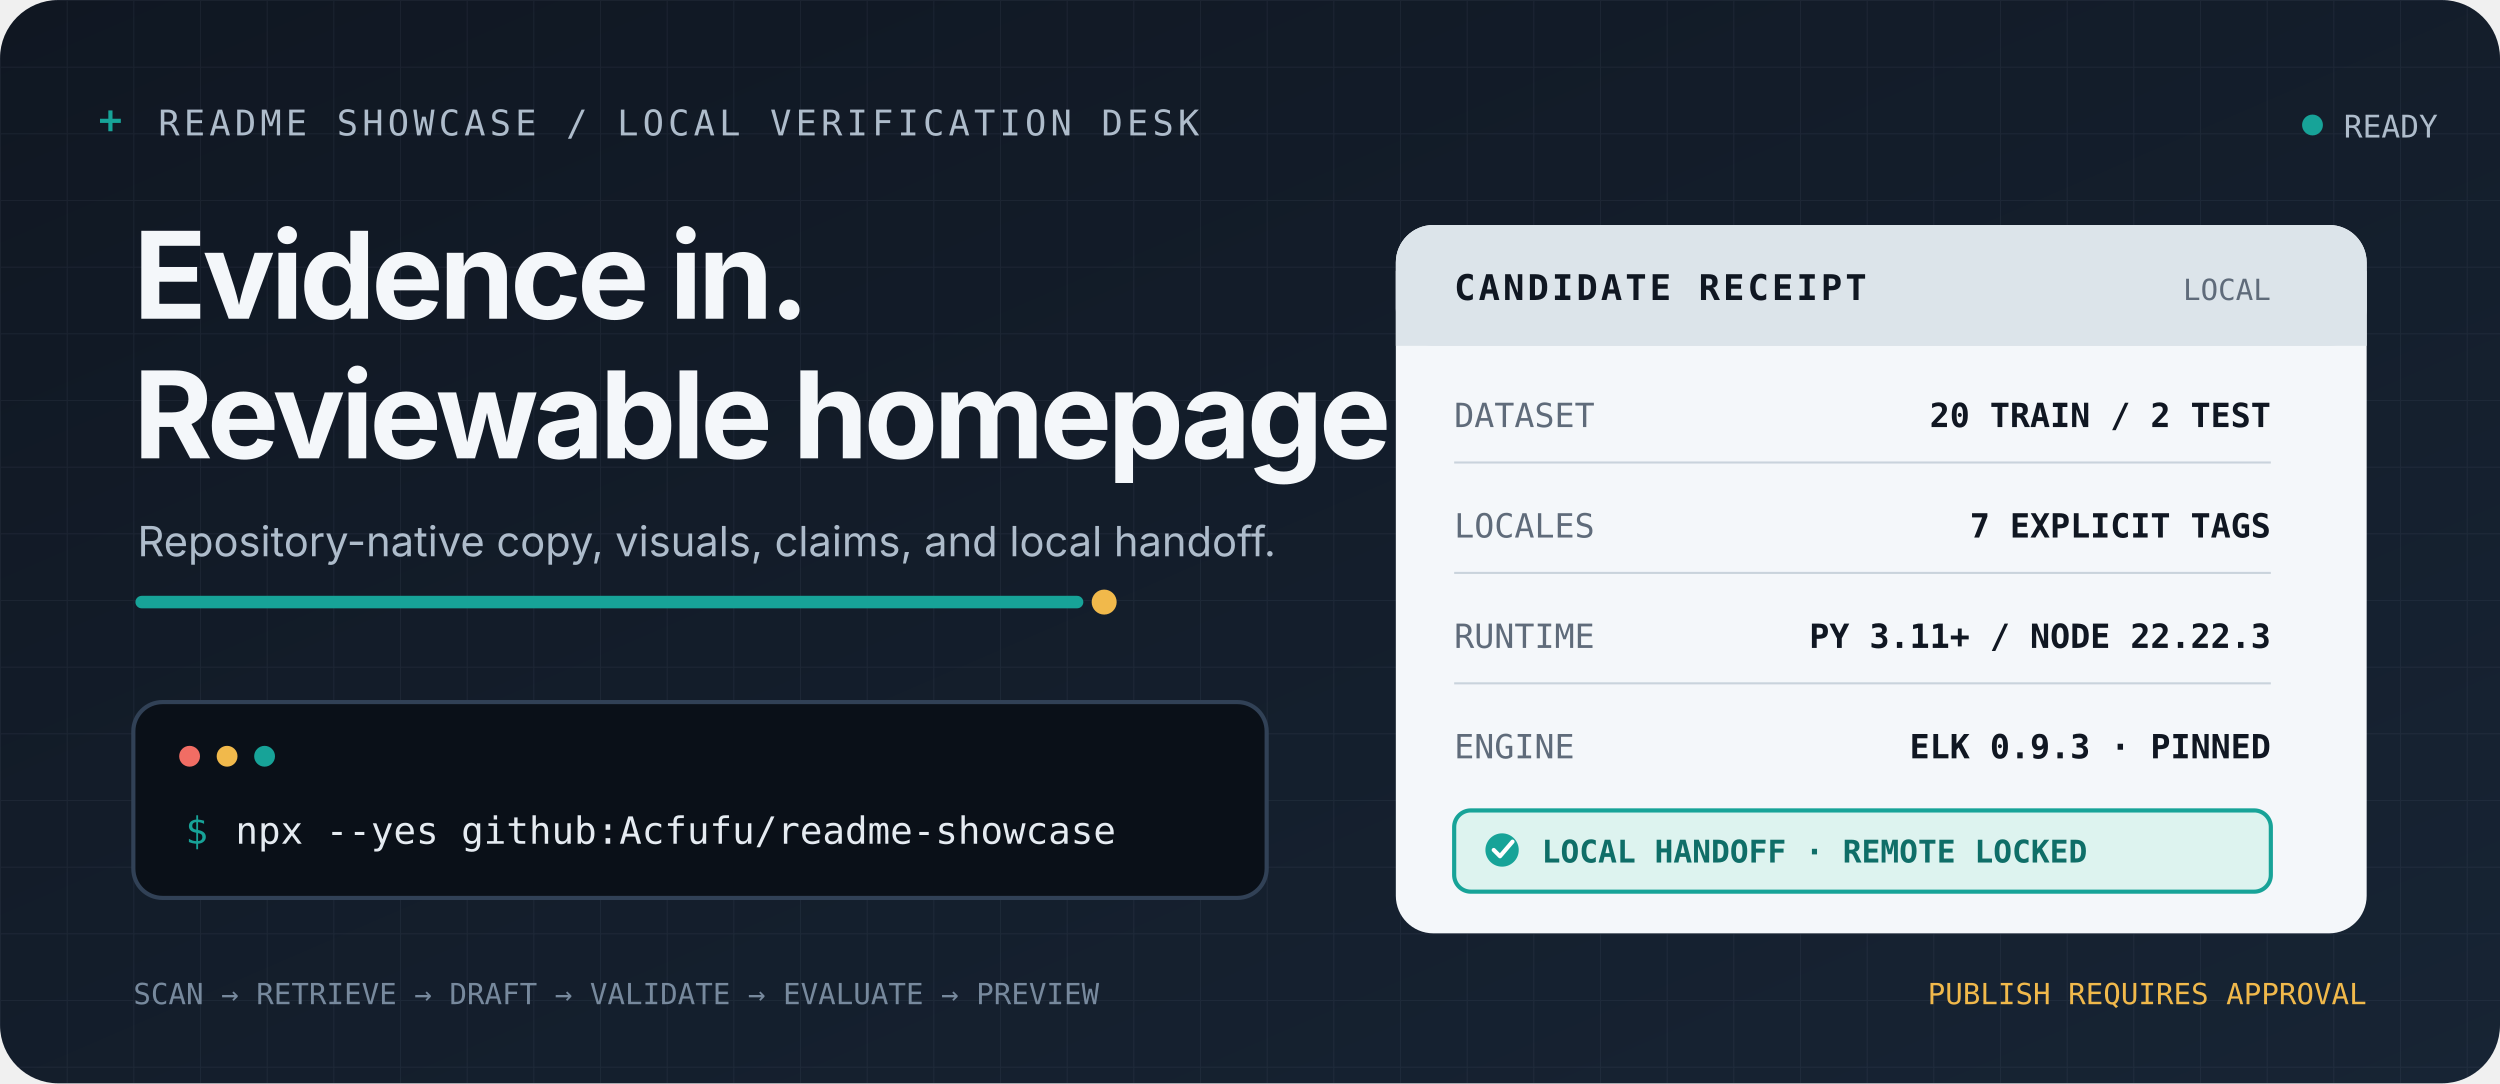
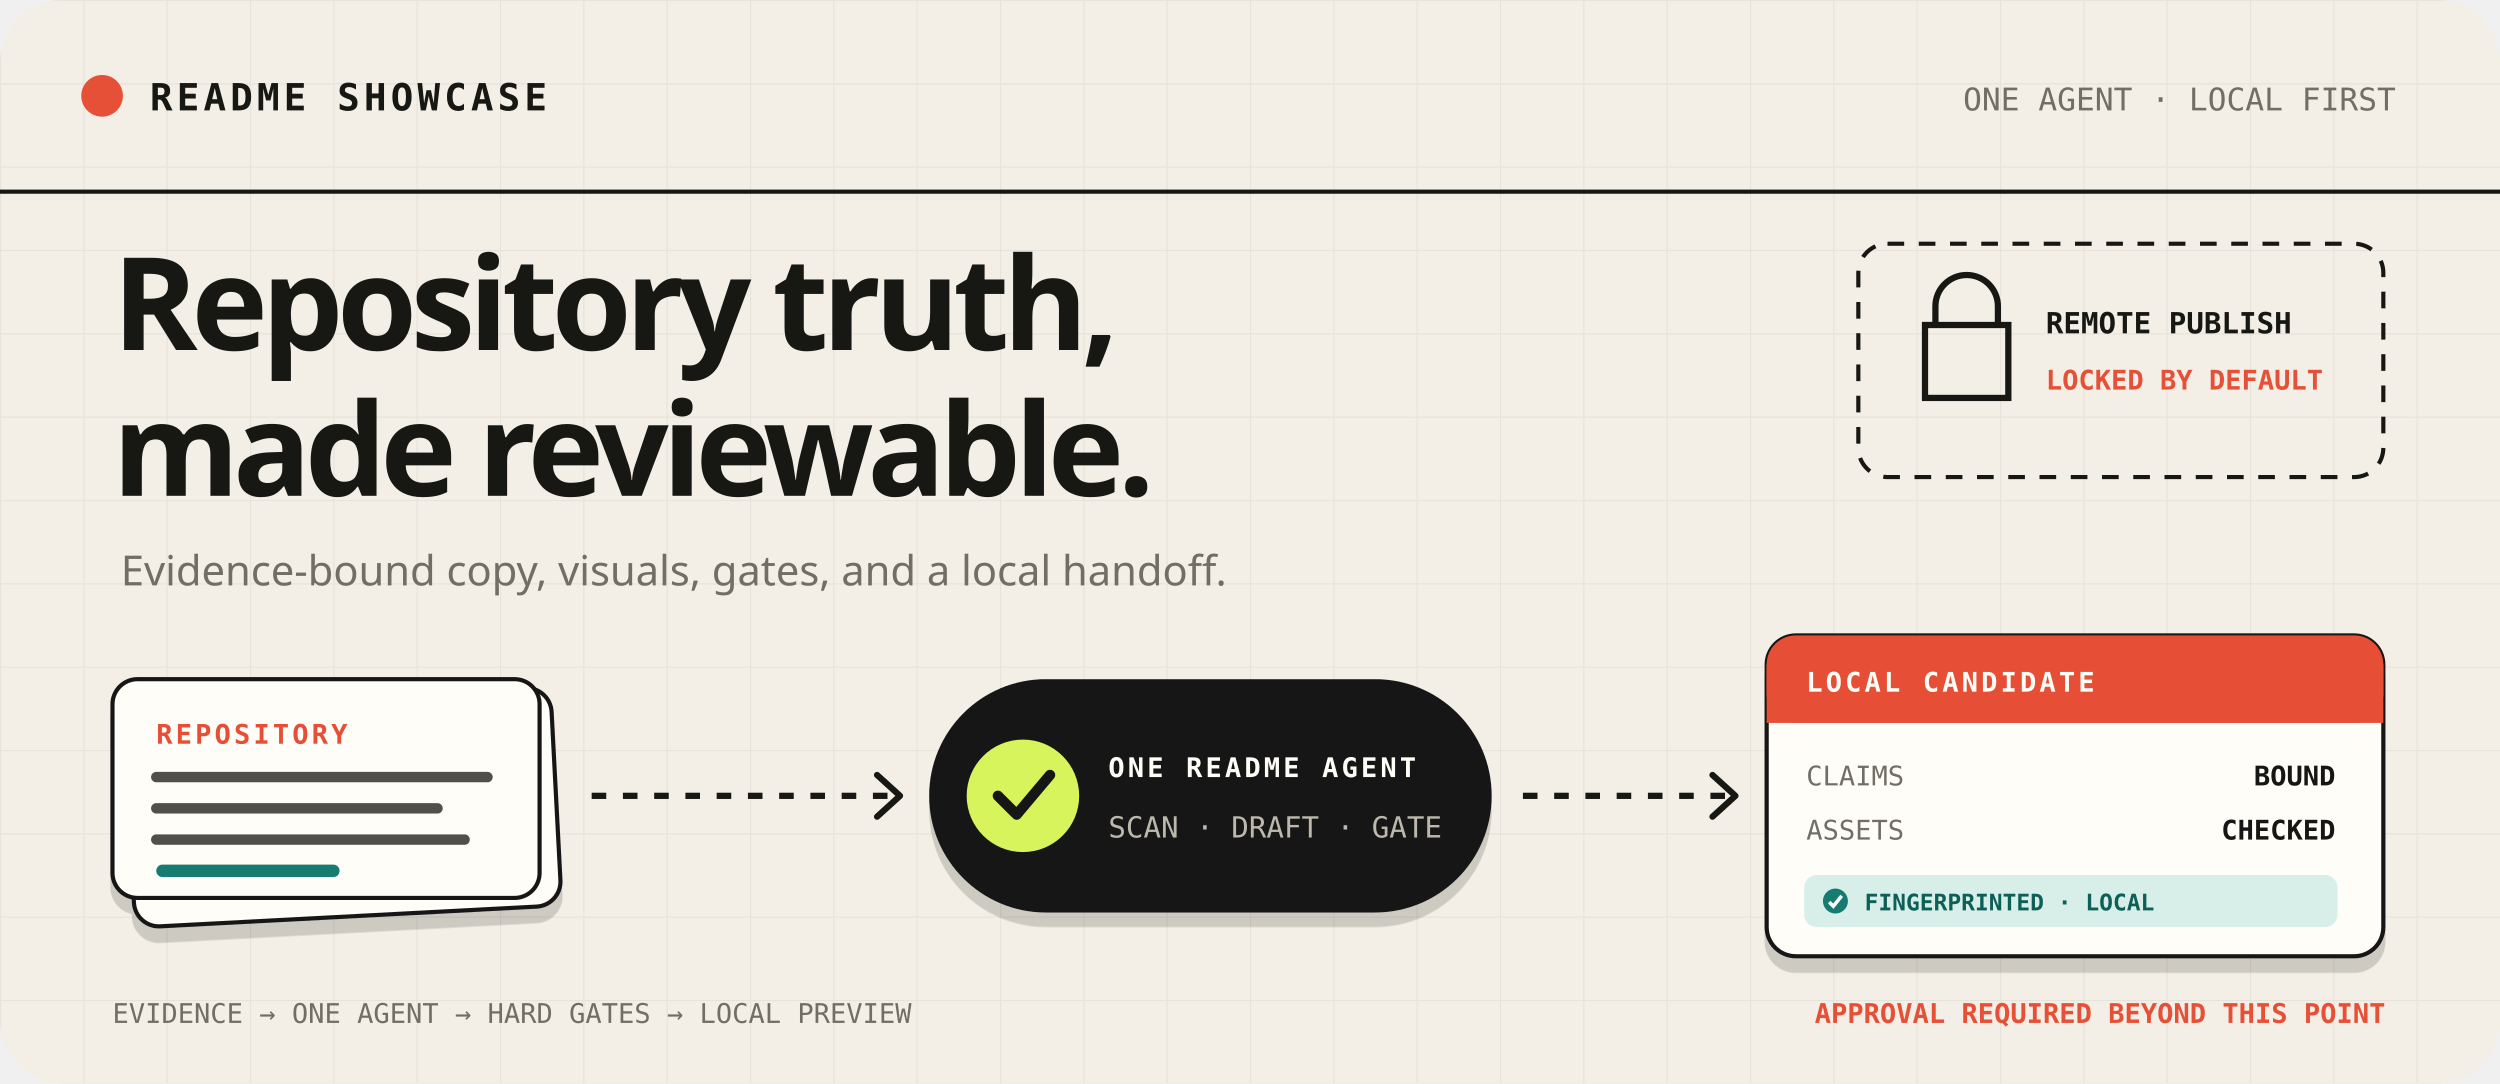
<svg xmlns="http://www.w3.org/2000/svg" width="1200" height="520" viewBox="0 0 1200 520" role="img" aria-labelledby="title desc">
  <defs>
-     <linearGradient id="bg" x1="0" y1="0" x2="1" y2="1">
-       <stop stop-color="#101722" />
-       <stop offset="1" stop-color="#172434" />
-     </linearGradient>
-     <pattern id="grid" width="32" height="32" patternUnits="userSpaceOnUse">
-       <path d="M32 0H0V32" fill="none" stroke="#8FA1B5" stroke-opacity=".08" />
+     <pattern id="paper-grid" width="40" height="40" patternUnits="userSpaceOnUse">
+       <path d="M40 0H0V40" fill="none" stroke="#171713" stroke-opacity=".055" />
    </pattern>
+     <filter id="card-shadow" x="-20%" y="-20%" width="140%" height="150%">
+       <feDropShadow dx="0" dy="7" stdDeviation="0" flood-color="#171713" flood-opacity=".16" />
+     </filter>
  </defs>
-   <rect width="1200" height="520" rx="28" fill="url(#bg)" />
-   <rect width="1200" height="520" rx="28" fill="url(#grid)" />
-   <path d="M48 58h10m-5-5v10" stroke="#17A398" stroke-width="2" />
-   <text x="76" y="65" fill="#AEBCCB" font-family="ui-monospace,SFMono-Regular,Menlo,monospace" font-size="17" letter-spacing="2">README SHOWCASE / LOCAL VERIFICATION DESK</text>
-   <circle cx="1110" cy="60" r="5" fill="#17A398" />
-   <text x="1125" y="66" fill="#AEBCCB" font-family="ui-monospace,SFMono-Regular,Menlo,monospace" font-size="15">READY</text>
+   <rect width="1200" height="520" rx="30" fill="#F3EFE6" />
+   <rect width="1200" height="520" rx="30" fill="url(#paper-grid)" />
+   <path d="M0 92H1200" stroke="#171713" stroke-width="2" />
+   <circle cx="49" cy="46" r="10" fill="#E65036" />
+   <text x="72" y="53" fill="#171713" font-family="ui-monospace,SFMono-Regular,Menlo,monospace" font-size="18" font-weight="700" letter-spacing="2">README SHOWCASE</text>
+   <text x="1150" y="53" text-anchor="end" fill="#716E65" font-family="ui-monospace,SFMono-Regular,Menlo,monospace" font-size="15">ONE AGENT · LOCAL FIRST</text>
  <g id="identity">
-     <text x="64" y="153" fill="#F4F7FA" font-family="Inter,ui-sans-serif,system-ui,sans-serif" font-size="58" font-weight="750" letter-spacing="-2">Evidence in.</text>
-     <text x="64" y="220" fill="#F4F7FA" font-family="Inter,ui-sans-serif,system-ui,sans-serif" font-size="58" font-weight="750" letter-spacing="-2">Reviewable homepage out.</text>
-     <text x="66" y="267" fill="#AEBCCB" font-family="Inter,ui-sans-serif,system-ui,sans-serif" font-size="20">Repository-native copy, visuals, claims, and local handoff.</text>
+     <text x="54" y="168" fill="#171713" font-family="ui-sans-serif,system-ui,sans-serif" font-size="62" font-weight="800" letter-spacing="-3">Repository truth,</text>
+     <text x="54" y="238" fill="#171713" font-family="ui-sans-serif,system-ui,sans-serif" font-size="62" font-weight="800" letter-spacing="-3">made reviewable.</text>
+     <text x="58" y="281" fill="#716E65" font-family="ui-sans-serif,system-ui,sans-serif" font-size="20">Evidence-bound copy, visuals, gates, and a local handoff.</text>
  </g>
-   <g id="title-highlight">
-     <rect x="65" y="286" width="455" height="6" rx="3" fill="#17A398" />
-     <circle cx="530" cy="289" r="6" fill="#F1B94B" />
+   <g id="evidence-stack" filter="url(#card-shadow)">
+     <rect x="62" y="335" width="205" height="105" rx="12" fill="#FFFDF8" stroke="#171713" stroke-width="2" transform="rotate(-3 164 387)" />
+     <rect x="54" y="326" width="205" height="105" rx="12" fill="#FFFDF8" stroke="#171713" stroke-width="2" />
+     <text x="75" y="357" fill="#E65036" font-family="ui-monospace,SFMono-Regular,Menlo,monospace" font-size="13" font-weight="700" letter-spacing="1.5">REPOSITORY</text>
+     <path d="M75 373H234M75 388H210M75 403H223" stroke="#171713" stroke-width="5" stroke-linecap="round" opacity=".75" />
+     <rect x="75" y="415" width="88" height="6" rx="3" fill="#167C72" />
  </g>
-   <g id="command-prompt">
-     <rect x="64" y="337" width="544" height="94" rx="14" fill="#0A1018" stroke="#314156" stroke-width="2" />
-     <circle cx="91" cy="363" r="5" fill="#F16D64" />
-     <circle cx="109" cy="363" r="5" fill="#F1B94B" />
-     <circle cx="127" cy="363" r="5" fill="#17A398" />
-     <text x="89" y="405" fill="#17A398" font-family="ui-monospace,SFMono-Regular,Menlo,monospace" font-size="18">$</text>
-     <text x="113" y="405" fill="#E5EBF1" font-family="ui-monospace,SFMono-Regular,Menlo,monospace" font-size="18">npx --yes github:Acfufu/readme-showcase</text>
+   <path d="M284 382H431" stroke="#171713" stroke-width="3" stroke-dasharray="7 8" />
+   <path d="m421 372 11 10-11 10" fill="none" stroke="#171713" stroke-width="3" stroke-linecap="round" stroke-linejoin="round" />
+   <g id="agent-core" filter="url(#card-shadow)">
+     <rect x="446" y="326" width="270" height="112" rx="56" fill="#171713" />
+     <circle cx="491" cy="382" r="27" fill="#D7F45B" />
+     <path d="m479 382 9 9 16-19" fill="none" stroke="#171713" stroke-width="5" stroke-linecap="round" stroke-linejoin="round" />
+     <text x="532" y="373" fill="#FFFDF8" font-family="ui-monospace,SFMono-Regular,Menlo,monospace" font-size="13" font-weight="700" letter-spacing="1.5">ONE README AGENT</text>
+     <text x="532" y="402" fill="#BDB8AE" font-family="ui-monospace,SFMono-Regular,Menlo,monospace" font-size="14">SCAN · DRAFT · GATE</text>
  </g>
-   <g id="evidence-docket">
-     <rect x="670" y="108" width="466" height="340" rx="18" fill="#F4F7FA" />
-     <rect x="670" y="108" width="466" height="58" rx="18" fill="#DCE4EA" />
-     <path d="M670 148h466" stroke="#DCE4EA" stroke-width="36" />
-     <text x="698" y="144" fill="#101722" font-family="ui-monospace,SFMono-Regular,Menlo,monospace" font-size="17" font-weight="700" letter-spacing="1.5">CANDIDATE RECEIPT</text>
-     <text x="1090" y="144" text-anchor="end" fill="#5F6B7A" font-family="ui-monospace,SFMono-Regular,Menlo,monospace" font-size="14">LOCAL</text>
-     <g font-family="ui-monospace,SFMono-Regular,Menlo,monospace" font-size="16">
-       <text x="698" y="205" fill="#5F6B7A">DATASET</text>
-       <text x="1090" y="205" text-anchor="end" fill="#101722" font-weight="700">20 TRAIN / 2 TEST</text>
-       <path d="M698 222h392" stroke="#C9D3DC" />
-       <text x="698" y="258" fill="#5F6B7A">LOCALES</text>
-       <text x="1090" y="258" text-anchor="end" fill="#101722" font-weight="700">7 EXPLICIT TAGS</text>
-       <path d="M698 275h392" stroke="#C9D3DC" />
-       <text x="698" y="311" fill="#5F6B7A">RUNTIME</text>
-       <text x="1090" y="311" text-anchor="end" fill="#101722" font-weight="700">PY 3.11+ / NODE 22.22.3</text>
-       <path d="M698 328h392" stroke="#C9D3DC" />
-       <text x="698" y="364" fill="#5F6B7A">ENGINE</text>
-       <text x="1090" y="364" text-anchor="end" fill="#101722" font-weight="700">ELK 0.9.3 · PINNED</text>
-     </g>
-     <g id="verification-stamp">
-       <rect x="698" y="389" width="392" height="39" rx="8" fill="#DDF3EF" stroke="#17A398" stroke-width="2" />
-       <circle cx="721" cy="408" r="8" fill="#17A398" />
-       <path d="m717 408 3 3 6-7" fill="none" stroke="#fff" stroke-width="2" stroke-linecap="round" stroke-linejoin="round" />
-       <text x="740" y="414" fill="#0F6E68" font-family="ui-monospace,SFMono-Regular,Menlo,monospace" font-size="15" font-weight="700">LOCAL HANDOFF · REMOTE LOCKED</text>
+   <path d="M731 382H832" stroke="#171713" stroke-width="3" stroke-dasharray="7 8" />
+   <path d="m822 372 11 10-11 10" fill="none" stroke="#171713" stroke-width="3" stroke-linecap="round" stroke-linejoin="round" />
+   <g id="candidate-card" filter="url(#card-shadow)">
+     <rect x="848" y="305" width="296" height="154" rx="14" fill="#FFFDF8" stroke="#171713" stroke-width="2" />
+     <rect x="848" y="305" width="296" height="42" rx="14" fill="#E65036" />
+     <path d="M848 333H1144" stroke="#E65036" stroke-width="28" />
+     <text x="867" y="332" fill="#FFFDF8" font-family="ui-monospace,SFMono-Regular,Menlo,monospace" font-size="13" font-weight="700" letter-spacing="1.5">LOCAL CANDIDATE</text>
+     <text x="867" y="377" fill="#716E65" font-family="ui-monospace,SFMono-Regular,Menlo,monospace" font-size="13">CLAIMS</text>
+     <text x="1121" y="377" text-anchor="end" fill="#171713" font-family="ui-monospace,SFMono-Regular,Menlo,monospace" font-size="13" font-weight="700">BOUND</text>
+     <text x="867" y="403" fill="#716E65" font-family="ui-monospace,SFMono-Regular,Menlo,monospace" font-size="13">ASSETS</text>
+     <text x="1121" y="403" text-anchor="end" fill="#171713" font-family="ui-monospace,SFMono-Regular,Menlo,monospace" font-size="13" font-weight="700">CHECKED</text>
+     <g id="verification-strip">
+       <rect x="866" y="420" width="256" height="25" rx="6" fill="#D8EEE9" />
+       <circle cx="881" cy="432.5" r="6" fill="#167C72" />
+       <path d="m878 433 2 2 4-5" fill="none" stroke="#fff" stroke-width="1.7" />
+       <text x="895" y="437" fill="#0D6058" font-family="ui-monospace,SFMono-Regular,Menlo,monospace" font-size="11" font-weight="700">FINGERPRINTED · LOCAL</text>
    </g>
  </g>
-   <text x="64" y="482" fill="#77899D" font-family="ui-monospace,SFMono-Regular,Menlo,monospace" font-size="14">SCAN → RETRIEVE → DRAFT → VALIDATE → EVALUATE → PREVIEW</text>
-   <text x="1136" y="482" text-anchor="end" fill="#F1B94B" font-family="ui-monospace,SFMono-Regular,Menlo,monospace" font-size="14">PUBLISH REQUIRES APPROVAL</text>
+   <g id="remote-lock">
+     <rect x="892" y="117" width="252" height="112" rx="14" fill="none" stroke="#171713" stroke-width="2" stroke-dasharray="8 7" />
+     <path d="M929 156v-9a15 15 0 0 1 30 0v9m-35 0h40v35h-40z" fill="none" stroke="#171713" stroke-width="3" />
+     <text x="982" y="160" fill="#171713" font-family="ui-monospace,SFMono-Regular,Menlo,monospace" font-size="14" font-weight="700">REMOTE PUBLISH</text>
+     <text x="982" y="187" fill="#E65036" font-family="ui-monospace,SFMono-Regular,Menlo,monospace" font-size="13" font-weight="700">LOCKED BY DEFAULT</text>
+   </g>
+   <text x="54" y="491" fill="#716E65" font-family="ui-monospace,SFMono-Regular,Menlo,monospace" font-size="13">EVIDENCE → ONE AGENT → HARD GATES → LOCAL PREVIEW</text>
+   <text x="1145" y="491" text-anchor="end" fill="#E65036" font-family="ui-monospace,SFMono-Regular,Menlo,monospace" font-size="13" font-weight="700">APPROVAL REQUIRED BEYOND THIS POINT</text>
</svg>
